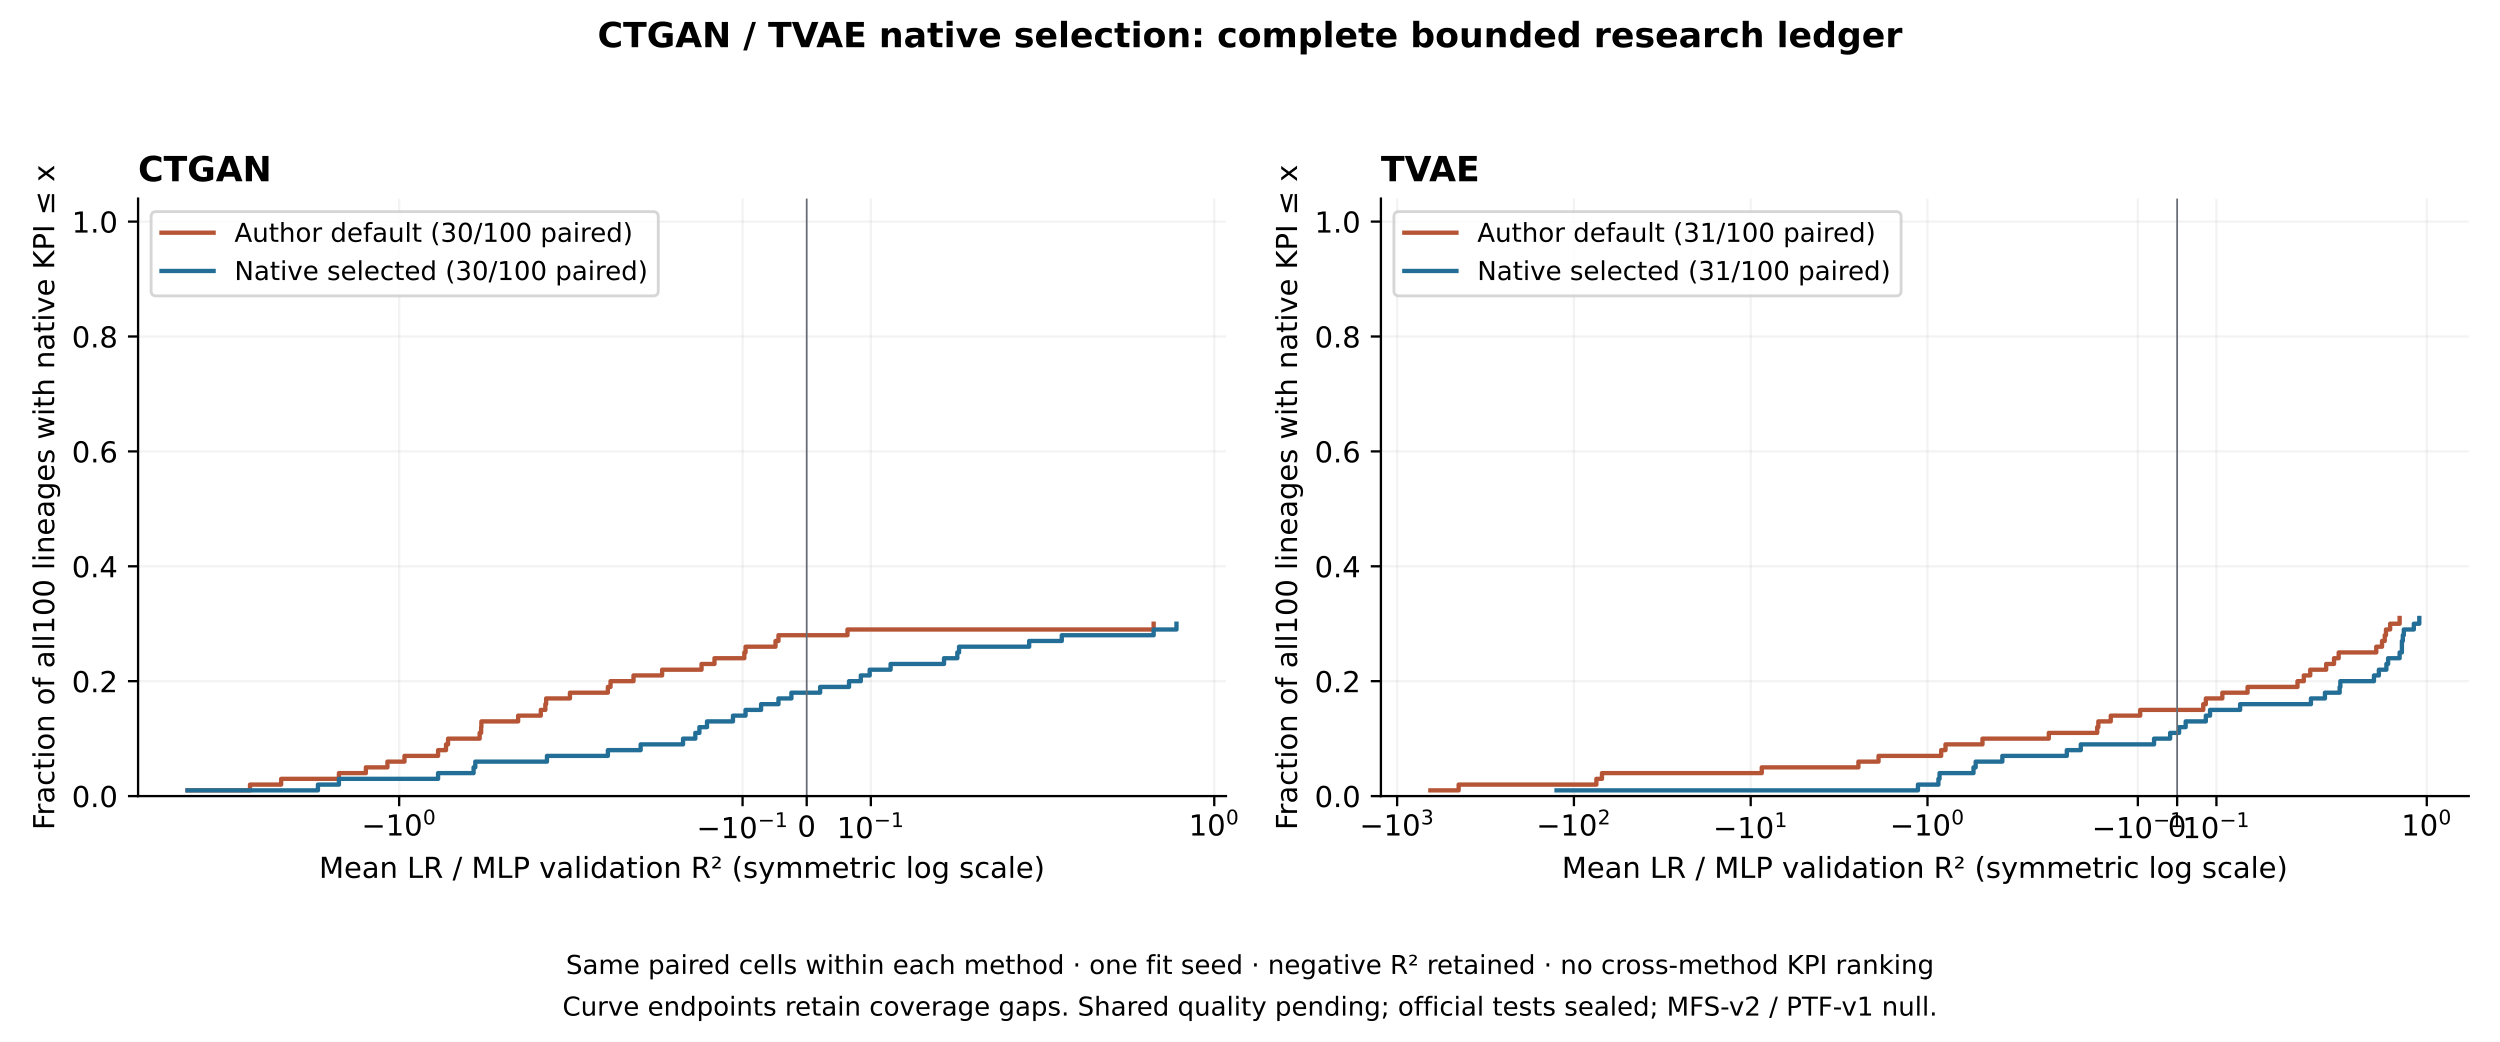
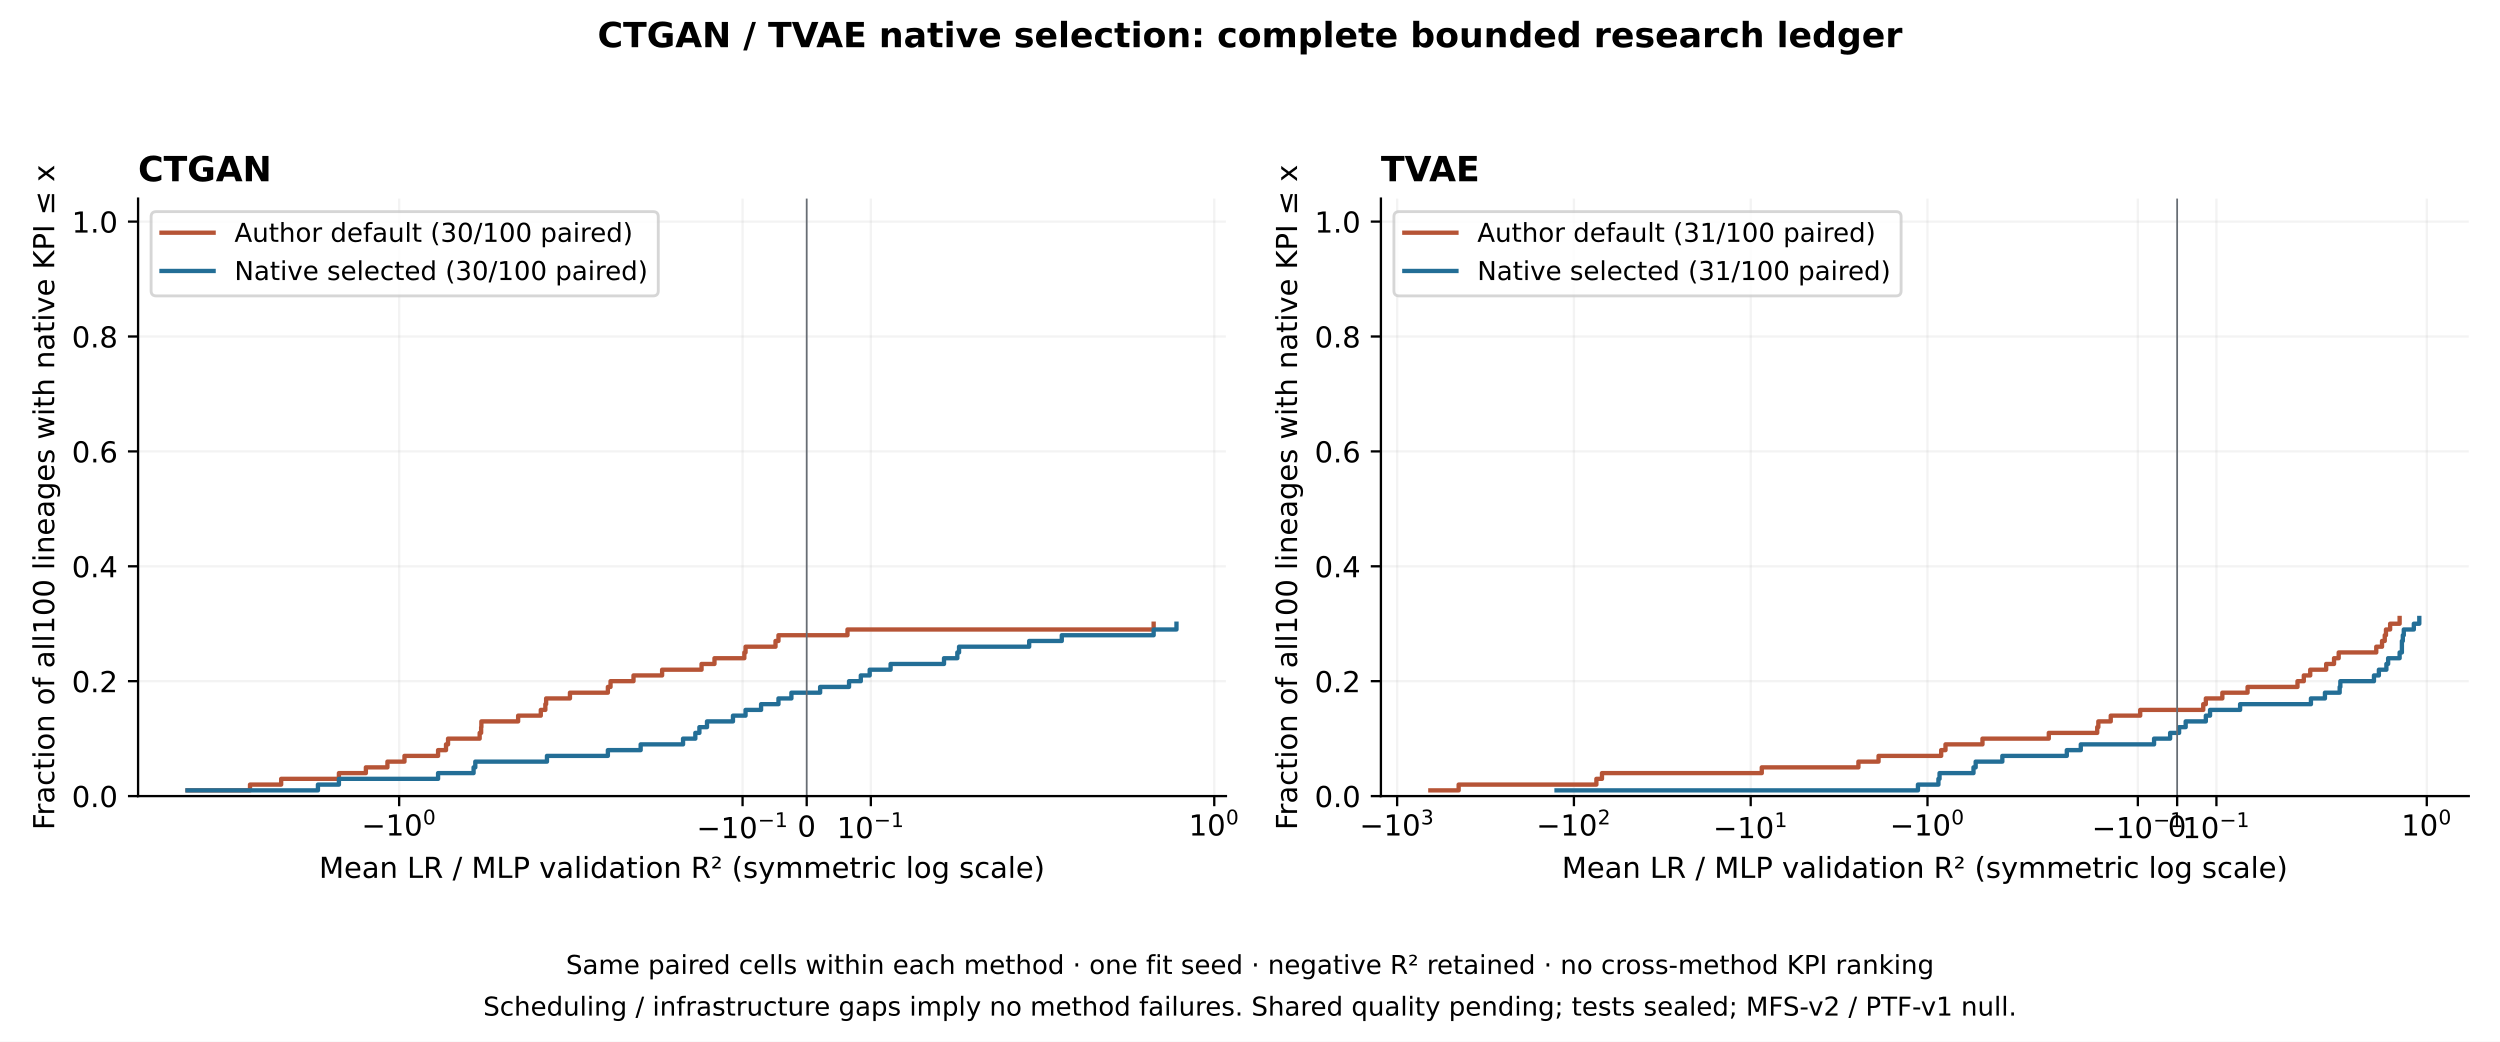
<svg xmlns="http://www.w3.org/2000/svg" xmlns:xlink="http://www.w3.org/1999/xlink" width="864pt" height="360pt" viewBox="0 0 864 360" version="1.1">
  <defs>
    <style type="text/css">*{stroke-linejoin: round; stroke-linecap: butt}</style>
  </defs>
  <g id="figure_1">
    <g id="patch_1">
      <path d="M 0 360 L 864 360 L 864 0 L 0 0 z " style="fill: #ffffff" />
    </g>
    <g id="axes_1">
      <g id="patch_2">
        <path d="M 47.72 275.128 L 423.678 275.128 L 423.678 68.64 L 47.72 68.64 z " style="fill: #ffffff" />
      </g>
      <g id="matplotlib.axis_1">
        <g id="xtick_1">
          <g id="line2d_1">
            <path d="M 137.946 275.128 L 137.946 68.64 " clip-path="url(#pdb4e4f8095)" style="fill: none; stroke: #b0b0b0; stroke-opacity: 0.15; stroke-width: 0.8; stroke-linecap: square" />
          </g>
          <g id="line2d_2">
            <defs>
              <path id="m4a3f450a0a" d="M 0 0 L 0 3.5 " style="stroke: #000000; stroke-width: 0.8" />
            </defs>
            <g>
              <use xlink:href="#m4a3f450a0a" x="137.946" y="275.128" style="stroke: #000000; stroke-width: 0.8" />
            </g>
          </g>
          <g id="text_1">
            <g transform="translate(124.9459 289.7264)">
              <text>
                <tspan x="0" y="-0.977" style="font-size: 10px; font-family: 'DejaVu Sans'">−</tspan>
                <tspan x="8.379" y="-0.977" style="font-size: 10px; font-family: 'DejaVu Sans'">1</tspan>
                <tspan x="14.741" y="-0.977" style="font-size: 10px; font-family: 'DejaVu Sans'">0</tspan>
                <tspan x="21.199" y="-4.805" style="font-size: 7px; font-family: 'DejaVu Sans'">0</tspan>
              </text>
            </g>
          </g>
        </g>
        <g id="xtick_2">
          <g id="line2d_3">
            <path d="M 256.632 275.128 L 256.632 68.64 " clip-path="url(#pdb4e4f8095)" style="fill: none; stroke: #b0b0b0; stroke-opacity: 0.15; stroke-width: 0.8; stroke-linecap: square" />
          </g>
          <g id="line2d_4">
            <g>
              <use xlink:href="#m4a3f450a0a" x="256.632" y="275.128" style="stroke: #000000; stroke-width: 0.8" />
            </g>
          </g>
          <g id="text_2">
            <g transform="translate(240.7318 289.7264)">
              <text>
                <tspan x="0" y="-0.064" style="font-size: 10px; font-family: 'DejaVu Sans'">−</tspan>
                <tspan x="8.379" y="-0.064" style="font-size: 10px; font-family: 'DejaVu Sans'">1</tspan>
                <tspan x="14.741" y="-0.064" style="font-size: 10px; font-family: 'DejaVu Sans'">0</tspan>
                <tspan x="21.199" y="-3.892" style="font-size: 7px; font-family: 'DejaVu Sans'">−</tspan>
                <tspan x="27.064" y="-3.892" style="font-size: 7px; font-family: 'DejaVu Sans'">1</tspan>
              </text>
            </g>
          </g>
        </g>
        <g id="xtick_3">
          <g id="line2d_5">
            <path d="M 278.797 275.128 L 278.797 68.64 " clip-path="url(#pdb4e4f8095)" style="fill: none; stroke: #b0b0b0; stroke-opacity: 0.15; stroke-width: 0.8; stroke-linecap: square" />
          </g>
          <g id="line2d_6">
            <g>
              <use xlink:href="#m4a3f450a0a" x="278.797" y="275.128" style="stroke: #000000; stroke-width: 0.8" />
            </g>
          </g>
          <g id="text_3">
            <g transform="translate(275.5969 289.7264)">
              <text>
                <tspan x="0" y="-0.578" style="font-size: 10px; font-family: 'DejaVu Sans'">0</tspan>
              </text>
            </g>
          </g>
        </g>
        <g id="xtick_4">
          <g id="line2d_7">
            <path d="M 300.962 275.128 L 300.962 68.64 " clip-path="url(#pdb4e4f8095)" style="fill: none; stroke: #b0b0b0; stroke-opacity: 0.15; stroke-width: 0.8; stroke-linecap: square" />
          </g>
          <g id="line2d_8">
            <g>
              <use xlink:href="#m4a3f450a0a" x="300.962" y="275.128" style="stroke: #000000; stroke-width: 0.8" />
            </g>
          </g>
          <g id="text_4">
            <g transform="translate(289.212 289.7264)">
              <text>
                <tspan x="0" y="-0.064" style="font-size: 10px; font-family: 'DejaVu Sans'">1</tspan>
                <tspan x="6.362" y="-0.064" style="font-size: 10px; font-family: 'DejaVu Sans'">0</tspan>
                <tspan x="12.82" y="-3.892" style="font-size: 7px; font-family: 'DejaVu Sans'">−</tspan>
                <tspan x="18.686" y="-3.892" style="font-size: 7px; font-family: 'DejaVu Sans'">1</tspan>
              </text>
            </g>
          </g>
        </g>
        <g id="xtick_5">
          <g id="line2d_9">
            <path d="M 419.648 275.128 L 419.648 68.64 " clip-path="url(#pdb4e4f8095)" style="fill: none; stroke: #b0b0b0; stroke-opacity: 0.15; stroke-width: 0.8; stroke-linecap: square" />
          </g>
          <g id="line2d_10">
            <g>
              <use xlink:href="#m4a3f450a0a" x="419.648" y="275.128" style="stroke: #000000; stroke-width: 0.8" />
            </g>
          </g>
          <g id="text_5">
            <g transform="translate(410.8479 289.7264)">
              <text>
                <tspan x="0" y="-0.977" style="font-size: 10px; font-family: 'DejaVu Sans'">1</tspan>
                <tspan x="6.362" y="-0.977" style="font-size: 10px; font-family: 'DejaVu Sans'">0</tspan>
                <tspan x="12.82" y="-4.805" style="font-size: 7px; font-family: 'DejaVu Sans'">0</tspan>
              </text>
            </g>
          </g>
        </g>
        <g id="text_6">
          <text style="font-size: 10px; font-family: 'DejaVu Sans'; text-anchor: middle" x="235.699" y="303.405" transform="rotate(-0 235.6991 303.4046)">Mean LR / MLP validation R² (symmetric log scale)</text>
        </g>
      </g>
      <g id="matplotlib.axis_2">
        <g id="ytick_1">
          <g id="line2d_11">
            <path d="M 47.72 275.128 L 423.678 275.128 " clip-path="url(#pdb4e4f8095)" style="fill: none; stroke: #b0b0b0; stroke-opacity: 0.15; stroke-width: 0.8; stroke-linecap: square" />
          </g>
          <g id="line2d_12">
            <defs>
              <path id="mb7eb2adcc9" d="M 0 0 L -3.5 0 " style="stroke: #000000; stroke-width: 0.8" />
            </defs>
            <g>
              <use xlink:href="#mb7eb2adcc9" x="47.72" y="275.128" style="stroke: #000000; stroke-width: 0.8" />
            </g>
          </g>
          <g id="text_7">
            <text style="font-size: 10px; font-family: 'DejaVu Sans'; text-anchor: end" x="40.72" y="278.927" transform="rotate(-0 40.72 278.9272)">0.0</text>
          </g>
        </g>
        <g id="ytick_2">
          <g id="line2d_13">
            <path d="M 47.72 235.419 L 423.678 235.419 " clip-path="url(#pdb4e4f8095)" style="fill: none; stroke: #b0b0b0; stroke-opacity: 0.15; stroke-width: 0.8; stroke-linecap: square" />
          </g>
          <g id="line2d_14">
            <g>
              <use xlink:href="#mb7eb2adcc9" x="47.72" y="235.419" style="stroke: #000000; stroke-width: 0.8" />
            </g>
          </g>
          <g id="text_8">
            <text style="font-size: 10px; font-family: 'DejaVu Sans'; text-anchor: end" x="40.72" y="239.218" transform="rotate(-0 40.72 239.218)">0.2</text>
          </g>
        </g>
        <g id="ytick_3">
          <g id="line2d_15">
            <path d="M 47.72 195.71 L 423.678 195.71 " clip-path="url(#pdb4e4f8095)" style="fill: none; stroke: #b0b0b0; stroke-opacity: 0.15; stroke-width: 0.8; stroke-linecap: square" />
          </g>
          <g id="line2d_16">
            <g>
              <use xlink:href="#mb7eb2adcc9" x="47.72" y="195.71" style="stroke: #000000; stroke-width: 0.8" />
            </g>
          </g>
          <g id="text_9">
            <text style="font-size: 10px; font-family: 'DejaVu Sans'; text-anchor: end" x="40.72" y="199.509" transform="rotate(-0 40.72 199.5088)">0.4</text>
          </g>
        </g>
        <g id="ytick_4">
          <g id="line2d_17">
            <path d="M 47.72 156 L 423.678 156 " clip-path="url(#pdb4e4f8095)" style="fill: none; stroke: #b0b0b0; stroke-opacity: 0.15; stroke-width: 0.8; stroke-linecap: square" />
          </g>
          <g id="line2d_18">
            <g>
              <use xlink:href="#mb7eb2adcc9" x="47.72" y="156" style="stroke: #000000; stroke-width: 0.8" />
            </g>
          </g>
          <g id="text_10">
            <text style="font-size: 10px; font-family: 'DejaVu Sans'; text-anchor: end" x="40.72" y="159.8" transform="rotate(-0 40.72 159.7995)">0.6</text>
          </g>
        </g>
        <g id="ytick_5">
          <g id="line2d_19">
            <path d="M 47.72 116.291 L 423.678 116.291 " clip-path="url(#pdb4e4f8095)" style="fill: none; stroke: #b0b0b0; stroke-opacity: 0.15; stroke-width: 0.8; stroke-linecap: square" />
          </g>
          <g id="line2d_20">
            <g>
              <use xlink:href="#mb7eb2adcc9" x="47.72" y="116.291" style="stroke: #000000; stroke-width: 0.8" />
            </g>
          </g>
          <g id="text_11">
            <text style="font-size: 10px; font-family: 'DejaVu Sans'; text-anchor: end" x="40.72" y="120.09" transform="rotate(-0 40.72 120.0903)">0.8</text>
          </g>
        </g>
        <g id="ytick_6">
          <g id="line2d_21">
            <path d="M 47.72 76.582 L 423.678 76.582 " clip-path="url(#pdb4e4f8095)" style="fill: none; stroke: #b0b0b0; stroke-opacity: 0.15; stroke-width: 0.8; stroke-linecap: square" />
          </g>
          <g id="line2d_22">
            <g>
              <use xlink:href="#mb7eb2adcc9" x="47.72" y="76.582" style="stroke: #000000; stroke-width: 0.8" />
            </g>
          </g>
          <g id="text_12">
            <text style="font-size: 10px; font-family: 'DejaVu Sans'; text-anchor: end" x="40.72" y="80.381" transform="rotate(-0 40.72 80.38107)">1.0</text>
          </g>
        </g>
        <g id="text_13">
          <text style="font-size: 10px; font-family: 'DejaVu Sans'; text-anchor: middle" x="18.737" y="171.884" transform="rotate(-90 18.73719 171.884)">Fraction of all100 lineages with native KPI ≤ x</text>
        </g>
      </g>
      <g id="line2d_23">
        <path d="M 64.809 273.143 L 86.402 273.143 L 86.402 271.157 L 97.169 271.157 L 97.169 269.172 L 117.129 269.172 L 117.129 267.186 L 126.445 267.186 L 126.445 265.201 L 133.895 265.201 L 133.895 263.215 L 139.784 263.215 L 139.784 261.23 L 151.397 261.23 L 151.397 259.244 L 154.14 259.244 L 154.14 257.259 L 154.843 257.259 L 154.843 255.273 L 165.77 255.273 L 165.77 253.288 L 166.28 253.288 L 166.28 251.302 L 166.366 251.302 L 166.366 249.317 L 179.067 249.317 L 179.067 247.332 L 186.899 247.332 L 186.899 245.346 L 188.469 245.346 L 188.469 243.361 L 188.743 243.361 L 188.743 241.375 L 196.974 241.375 L 196.974 239.39 L 210.079 239.39 L 210.079 237.404 L 210.999 237.404 L 210.999 235.419 L 218.937 235.419 L 218.937 233.433 L 228.825 233.433 L 228.825 231.448 L 242.454 231.448 L 242.454 229.462 L 246.924 229.462 L 246.924 227.477 L 257.241 227.477 L 257.241 225.491 L 257.663 225.491 L 257.663 223.506 L 268.016 223.506 L 268.016 221.521 L 269.037 221.521 L 269.037 219.535 L 292.891 219.535 L 292.891 217.55 L 398.701 217.55 L 398.701 215.564 " clip-path="url(#pdb4e4f8095)" style="fill: none; stroke: #b65436; stroke-width: 1.5; stroke-linecap: square" />
      </g>
      <g id="line2d_24">
        <path d="M 64.809 273.143 L 109.878 273.143 L 109.878 271.157 L 117.129 271.157 L 117.129 269.172 L 151.397 269.172 L 151.397 267.186 L 163.67 267.186 L 163.67 265.201 L 164.263 265.201 L 164.263 263.215 L 189.03 263.215 L 189.03 261.23 L 210.079 261.23 L 210.079 259.244 L 221.412 259.244 L 221.412 257.259 L 236.064 257.259 L 236.064 255.273 L 240.305 255.273 L 240.305 253.288 L 241.713 253.288 L 241.713 251.302 L 244.34 251.302 L 244.34 249.317 L 253.315 249.317 L 253.315 247.332 L 257.663 247.332 L 257.663 245.346 L 263.03 245.346 L 263.03 243.361 L 269.037 243.361 L 269.037 241.375 L 273.509 241.375 L 273.509 239.39 L 283.436 239.39 L 283.436 237.404 L 293.428 237.404 L 293.428 235.419 L 297.496 235.419 L 297.496 233.433 L 300.566 233.433 L 300.566 231.448 L 307.791 231.448 L 307.791 229.462 L 326.252 229.462 L 326.252 227.477 L 330.848 227.477 L 330.848 225.491 L 331.449 225.491 L 331.449 223.506 L 355.681 223.506 L 355.681 221.521 L 366.95 221.521 L 366.95 219.535 L 398.701 219.535 L 398.701 217.55 L 406.589 217.55 L 406.589 215.564 " clip-path="url(#pdb4e4f8095)" style="fill: none; stroke: #236e96; stroke-width: 1.5; stroke-linecap: square" />
      </g>
      <g id="line2d_25">
        <path d="M 278.797 275.128 L 278.797 68.64 " clip-path="url(#pdb4e4f8095)" style="fill: none; stroke: #676d74; stroke-width: 0.6; stroke-linecap: square" />
      </g>
      <g id="patch_3">
        <path d="M 47.72 275.128 L 47.72 68.64 " style="fill: none; stroke: #000000; stroke-width: 0.8; stroke-linejoin: miter; stroke-linecap: square" />
      </g>
      <g id="patch_4">
        <path d="M 47.72 275.128 L 423.678 275.128 " style="fill: none; stroke: #000000; stroke-width: 0.8; stroke-linejoin: miter; stroke-linecap: square" />
      </g>
      <g id="text_14">
        <text style="font-weight: 700; font-size: 12px; font-family: 'DejaVu Sans'; text-anchor: start" x="47.72" y="62.64" transform="rotate(-0 47.72 62.64)">CTGAN</text>
      </g>
      <g id="legend_1">
        <g id="patch_5">
          <path d="M 54.02 102.261 L 225.699 102.261 Q 227.499 102.261 227.499 100.461 L 227.499 74.94 Q 227.499 73.14 225.699 73.14 L 54.02 73.14 Q 52.22 73.14 52.22 74.94 L 52.22 100.461 Q 52.22 102.261 54.02 102.261 z " style="fill: #ffffff; opacity: 0.8; stroke: #cccccc; stroke-linejoin: miter" />
        </g>
        <g id="line2d_26">
          <path d="M 55.82 80.429 L 64.82 80.429 L 64.82 80.429 L 73.82 80.429 L 73.82 80.429 " style="fill: none; stroke: #b65436; stroke-width: 1.5; stroke-linecap: square" />
        </g>
        <g id="text_15">
          <text style="font-size: 9px; font-family: 'DejaVu Sans'; text-anchor: start" x="81.02" y="83.579" transform="rotate(-0 81.02 83.57859)">Author default (30/100 paired)</text>
        </g>
        <g id="line2d_27">
          <path d="M 55.82 93.639 L 64.82 93.639 L 64.82 93.639 L 73.82 93.639 L 73.82 93.639 " style="fill: none; stroke: #236e96; stroke-width: 1.5; stroke-linecap: square" />
        </g>
        <g id="text_16">
          <text style="font-size: 9px; font-family: 'DejaVu Sans'; text-anchor: start" x="81.02" y="96.789" transform="rotate(-0 81.02 96.78891)">Native selected (30/100 paired)</text>
        </g>
      </g>
    </g>
    <g id="axes_2">
      <g id="patch_6">
        <path d="M 477.242 275.128 L 853.2 275.128 L 853.2 68.64 L 477.242 68.64 z " style="fill: #ffffff" />
      </g>
      <g id="matplotlib.axis_3">
        <g id="xtick_6">
          <g id="line2d_28">
            <path d="M 482.848 275.128 L 482.848 68.64 " clip-path="url(#p3df263ceb0)" style="fill: none; stroke: #b0b0b0; stroke-opacity: 0.15; stroke-width: 0.8; stroke-linecap: square" />
          </g>
          <g id="line2d_29">
            <g>
              <use xlink:href="#m4a3f450a0a" x="482.848" y="275.128" style="stroke: #000000; stroke-width: 0.8" />
            </g>
          </g>
          <g id="text_17">
            <g transform="translate(469.8484 289.7264)">
              <text>
                <tspan x="0" y="-0.977" style="font-size: 10px; font-family: 'DejaVu Sans'">−</tspan>
                <tspan x="8.379" y="-0.977" style="font-size: 10px; font-family: 'DejaVu Sans'">1</tspan>
                <tspan x="14.741" y="-0.977" style="font-size: 10px; font-family: 'DejaVu Sans'">0</tspan>
                <tspan x="21.199" y="-4.805" style="font-size: 7px; font-family: 'DejaVu Sans'">3</tspan>
              </text>
            </g>
          </g>
        </g>
        <g id="xtick_7">
          <g id="line2d_30">
            <path d="M 543.946 275.128 L 543.946 68.64 " clip-path="url(#p3df263ceb0)" style="fill: none; stroke: #b0b0b0; stroke-opacity: 0.15; stroke-width: 0.8; stroke-linecap: square" />
          </g>
          <g id="line2d_31">
            <g>
              <use xlink:href="#m4a3f450a0a" x="543.946" y="275.128" style="stroke: #000000; stroke-width: 0.8" />
            </g>
          </g>
          <g id="text_18">
            <g transform="translate(530.9455 289.7264)">
              <text>
                <tspan x="0" y="-0.977" style="font-size: 10px; font-family: 'DejaVu Sans'">−</tspan>
                <tspan x="8.379" y="-0.977" style="font-size: 10px; font-family: 'DejaVu Sans'">1</tspan>
                <tspan x="14.741" y="-0.977" style="font-size: 10px; font-family: 'DejaVu Sans'">0</tspan>
                <tspan x="21.199" y="-4.805" style="font-size: 7px; font-family: 'DejaVu Sans'">2</tspan>
              </text>
            </g>
          </g>
        </g>
        <g id="xtick_8">
          <g id="line2d_32">
            <path d="M 605.043 275.128 L 605.043 68.64 " clip-path="url(#p3df263ceb0)" style="fill: none; stroke: #b0b0b0; stroke-opacity: 0.15; stroke-width: 0.8; stroke-linecap: square" />
          </g>
          <g id="line2d_33">
            <g>
              <use xlink:href="#m4a3f450a0a" x="605.043" y="275.128" style="stroke: #000000; stroke-width: 0.8" />
            </g>
          </g>
          <g id="text_19">
            <g transform="translate(592.0426 289.7264)">
              <text>
                <tspan x="0" y="-0.064" style="font-size: 10px; font-family: 'DejaVu Sans'">−</tspan>
                <tspan x="8.379" y="-0.064" style="font-size: 10px; font-family: 'DejaVu Sans'">1</tspan>
                <tspan x="14.741" y="-0.064" style="font-size: 10px; font-family: 'DejaVu Sans'">0</tspan>
                <tspan x="21.199" y="-3.892" style="font-size: 7px; font-family: 'DejaVu Sans'">1</tspan>
              </text>
            </g>
          </g>
        </g>
        <g id="xtick_9">
          <g id="line2d_34">
            <path d="M 666.14 275.128 L 666.14 68.64 " clip-path="url(#p3df263ceb0)" style="fill: none; stroke: #b0b0b0; stroke-opacity: 0.15; stroke-width: 0.8; stroke-linecap: square" />
          </g>
          <g id="line2d_35">
            <g>
              <use xlink:href="#m4a3f450a0a" x="666.14" y="275.128" style="stroke: #000000; stroke-width: 0.8" />
            </g>
          </g>
          <g id="text_20">
            <g transform="translate(653.1398 289.7264)">
              <text>
                <tspan x="0" y="-0.977" style="font-size: 10px; font-family: 'DejaVu Sans'">−</tspan>
                <tspan x="8.379" y="-0.977" style="font-size: 10px; font-family: 'DejaVu Sans'">1</tspan>
                <tspan x="14.741" y="-0.977" style="font-size: 10px; font-family: 'DejaVu Sans'">0</tspan>
                <tspan x="21.199" y="-4.805" style="font-size: 7px; font-family: 'DejaVu Sans'">0</tspan>
              </text>
            </g>
          </g>
        </g>
        <g id="xtick_10">
          <g id="line2d_36">
            <path d="M 738.84 275.128 L 738.84 68.64 " clip-path="url(#p3df263ceb0)" style="fill: none; stroke: #b0b0b0; stroke-opacity: 0.15; stroke-width: 0.8; stroke-linecap: square" />
          </g>
          <g id="line2d_37">
            <g>
              <use xlink:href="#m4a3f450a0a" x="738.84" y="275.128" style="stroke: #000000; stroke-width: 0.8" />
            </g>
          </g>
          <g id="text_21">
            <g transform="translate(722.9404 289.7264)">
              <text>
                <tspan x="0" y="-0.064" style="font-size: 10px; font-family: 'DejaVu Sans'">−</tspan>
                <tspan x="8.379" y="-0.064" style="font-size: 10px; font-family: 'DejaVu Sans'">1</tspan>
                <tspan x="14.741" y="-0.064" style="font-size: 10px; font-family: 'DejaVu Sans'">0</tspan>
                <tspan x="21.199" y="-3.892" style="font-size: 7px; font-family: 'DejaVu Sans'">−</tspan>
                <tspan x="27.064" y="-3.892" style="font-size: 7px; font-family: 'DejaVu Sans'">1</tspan>
              </text>
            </g>
          </g>
        </g>
        <g id="xtick_11">
          <g id="line2d_38">
            <path d="M 752.418 275.128 L 752.418 68.64 " clip-path="url(#p3df263ceb0)" style="fill: none; stroke: #b0b0b0; stroke-opacity: 0.15; stroke-width: 0.8; stroke-linecap: square" />
          </g>
          <g id="line2d_39">
            <g>
              <use xlink:href="#m4a3f450a0a" x="752.418" y="275.128" style="stroke: #000000; stroke-width: 0.8" />
            </g>
          </g>
          <g id="text_22">
            <g transform="translate(749.2175 289.7264)">
              <text>
                <tspan x="0" y="-0.578" style="font-size: 10px; font-family: 'DejaVu Sans'">0</tspan>
              </text>
            </g>
          </g>
        </g>
        <g id="xtick_12">
          <g id="line2d_40">
            <path d="M 765.995 275.128 L 765.995 68.64 " clip-path="url(#p3df263ceb0)" style="fill: none; stroke: #b0b0b0; stroke-opacity: 0.15; stroke-width: 0.8; stroke-linecap: square" />
          </g>
          <g id="line2d_41">
            <g>
              <use xlink:href="#m4a3f450a0a" x="765.995" y="275.128" style="stroke: #000000; stroke-width: 0.8" />
            </g>
          </g>
          <g id="text_23">
            <g transform="translate(754.2447 289.7264)">
              <text>
                <tspan x="0" y="-0.064" style="font-size: 10px; font-family: 'DejaVu Sans'">1</tspan>
                <tspan x="6.362" y="-0.064" style="font-size: 10px; font-family: 'DejaVu Sans'">0</tspan>
                <tspan x="12.82" y="-3.892" style="font-size: 7px; font-family: 'DejaVu Sans'">−</tspan>
                <tspan x="18.686" y="-3.892" style="font-size: 7px; font-family: 'DejaVu Sans'">1</tspan>
              </text>
            </g>
          </g>
        </g>
        <g id="xtick_13">
          <g id="line2d_42">
            <path d="M 838.695 275.128 L 838.695 68.64 " clip-path="url(#p3df263ceb0)" style="fill: none; stroke: #b0b0b0; stroke-opacity: 0.15; stroke-width: 0.8; stroke-linecap: square" />
          </g>
          <g id="line2d_43">
            <g>
              <use xlink:href="#m4a3f450a0a" x="838.695" y="275.128" style="stroke: #000000; stroke-width: 0.8" />
            </g>
          </g>
          <g id="text_24">
            <g transform="translate(829.8953 289.7264)">
              <text>
                <tspan x="0" y="-0.977" style="font-size: 10px; font-family: 'DejaVu Sans'">1</tspan>
                <tspan x="6.362" y="-0.977" style="font-size: 10px; font-family: 'DejaVu Sans'">0</tspan>
                <tspan x="12.82" y="-4.805" style="font-size: 7px; font-family: 'DejaVu Sans'">0</tspan>
              </text>
            </g>
          </g>
        </g>
        <g id="text_25">
          <text style="font-size: 10px; font-family: 'DejaVu Sans'; text-anchor: middle" x="665.221" y="303.405" transform="rotate(-0 665.2209 303.4046)">Mean LR / MLP validation R² (symmetric log scale)</text>
        </g>
      </g>
      <g id="matplotlib.axis_4">
        <g id="ytick_7">
          <g id="line2d_44">
            <path d="M 477.242 275.128 L 853.2 275.128 " clip-path="url(#p3df263ceb0)" style="fill: none; stroke: #b0b0b0; stroke-opacity: 0.15; stroke-width: 0.8; stroke-linecap: square" />
          </g>
          <g id="line2d_45">
            <g>
              <use xlink:href="#mb7eb2adcc9" x="477.242" y="275.128" style="stroke: #000000; stroke-width: 0.8" />
            </g>
          </g>
          <g id="text_26">
            <text style="font-size: 10px; font-family: 'DejaVu Sans'; text-anchor: end" x="470.242" y="278.927" transform="rotate(-0 470.2418 278.9272)">0.0</text>
          </g>
        </g>
        <g id="ytick_8">
          <g id="line2d_46">
            <path d="M 477.242 235.419 L 853.2 235.419 " clip-path="url(#p3df263ceb0)" style="fill: none; stroke: #b0b0b0; stroke-opacity: 0.15; stroke-width: 0.8; stroke-linecap: square" />
          </g>
          <g id="line2d_47">
            <g>
              <use xlink:href="#mb7eb2adcc9" x="477.242" y="235.419" style="stroke: #000000; stroke-width: 0.8" />
            </g>
          </g>
          <g id="text_27">
            <text style="font-size: 10px; font-family: 'DejaVu Sans'; text-anchor: end" x="470.242" y="239.218" transform="rotate(-0 470.2418 239.218)">0.2</text>
          </g>
        </g>
        <g id="ytick_9">
          <g id="line2d_48">
            <path d="M 477.242 195.71 L 853.2 195.71 " clip-path="url(#p3df263ceb0)" style="fill: none; stroke: #b0b0b0; stroke-opacity: 0.15; stroke-width: 0.8; stroke-linecap: square" />
          </g>
          <g id="line2d_49">
            <g>
              <use xlink:href="#mb7eb2adcc9" x="477.242" y="195.71" style="stroke: #000000; stroke-width: 0.8" />
            </g>
          </g>
          <g id="text_28">
            <text style="font-size: 10px; font-family: 'DejaVu Sans'; text-anchor: end" x="470.242" y="199.509" transform="rotate(-0 470.2418 199.5088)">0.4</text>
          </g>
        </g>
        <g id="ytick_10">
          <g id="line2d_50">
            <path d="M 477.242 156 L 853.2 156 " clip-path="url(#p3df263ceb0)" style="fill: none; stroke: #b0b0b0; stroke-opacity: 0.15; stroke-width: 0.8; stroke-linecap: square" />
          </g>
          <g id="line2d_51">
            <g>
              <use xlink:href="#mb7eb2adcc9" x="477.242" y="156" style="stroke: #000000; stroke-width: 0.8" />
            </g>
          </g>
          <g id="text_29">
            <text style="font-size: 10px; font-family: 'DejaVu Sans'; text-anchor: end" x="470.242" y="159.8" transform="rotate(-0 470.2418 159.7995)">0.6</text>
          </g>
        </g>
        <g id="ytick_11">
          <g id="line2d_52">
            <path d="M 477.242 116.291 L 853.2 116.291 " clip-path="url(#p3df263ceb0)" style="fill: none; stroke: #b0b0b0; stroke-opacity: 0.15; stroke-width: 0.8; stroke-linecap: square" />
          </g>
          <g id="line2d_53">
            <g>
              <use xlink:href="#mb7eb2adcc9" x="477.242" y="116.291" style="stroke: #000000; stroke-width: 0.8" />
            </g>
          </g>
          <g id="text_30">
            <text style="font-size: 10px; font-family: 'DejaVu Sans'; text-anchor: end" x="470.242" y="120.09" transform="rotate(-0 470.2418 120.0903)">0.8</text>
          </g>
        </g>
        <g id="ytick_12">
          <g id="line2d_54">
            <path d="M 477.242 76.582 L 853.2 76.582 " clip-path="url(#p3df263ceb0)" style="fill: none; stroke: #b0b0b0; stroke-opacity: 0.15; stroke-width: 0.8; stroke-linecap: square" />
          </g>
          <g id="line2d_55">
            <g>
              <use xlink:href="#mb7eb2adcc9" x="477.242" y="76.582" style="stroke: #000000; stroke-width: 0.8" />
            </g>
          </g>
          <g id="text_31">
            <text style="font-size: 10px; font-family: 'DejaVu Sans'; text-anchor: end" x="470.242" y="80.381" transform="rotate(-0 470.2418 80.38107)">1.0</text>
          </g>
        </g>
        <g id="text_32">
          <text style="font-size: 10px; font-family: 'DejaVu Sans'; text-anchor: middle" x="448.259" y="171.884" transform="rotate(-90 448.259 171.884)">Fraction of all100 lineages with native KPI ≤ x</text>
        </g>
      </g>
      <g id="line2d_56">
        <path d="M 494.331 273.143 L 504.11 273.143 L 504.11 271.157 L 551.71 271.157 L 551.71 269.172 L 553.643 269.172 L 553.643 267.186 L 608.867 267.186 L 608.867 265.201 L 642.266 265.201 L 642.266 263.215 L 649.228 263.215 L 649.228 261.23 L 670.869 261.23 L 670.869 259.244 L 672.362 259.244 L 672.362 257.259 L 685.142 257.259 L 685.142 255.273 L 708.064 255.273 L 708.064 253.288 L 724.798 253.288 L 724.798 251.302 L 725.185 251.302 L 725.185 249.317 L 729.474 249.317 L 729.474 247.332 L 739.652 247.332 L 739.652 245.346 L 761.439 245.346 L 761.439 243.361 L 762.336 243.361 L 762.336 241.375 L 768.043 241.375 L 768.043 239.39 L 776.759 239.39 L 776.759 237.404 L 794.012 237.404 L 794.012 235.419 L 796.194 235.419 L 796.194 233.433 L 798.411 233.433 L 798.411 231.448 L 803.922 231.448 L 803.922 229.462 L 806.642 229.462 L 806.642 227.477 L 808.252 227.477 L 808.252 225.491 L 821.235 225.491 L 821.235 223.506 L 823.227 223.506 L 823.227 221.521 L 824.169 221.521 L 824.169 219.535 L 824.591 219.535 L 824.591 217.55 L 826.029 217.55 L 826.029 215.564 L 829.311 215.564 L 829.311 213.579 " clip-path="url(#p3df263ceb0)" style="fill: none; stroke: #b65436; stroke-width: 1.5; stroke-linecap: square" />
      </g>
      <g id="line2d_57">
        <path d="M 537.944 273.143 L 662.841 273.143 L 662.841 271.157 L 669.918 271.157 L 669.918 269.172 L 670.308 269.172 L 670.308 267.186 L 682.037 267.186 L 682.037 265.201 L 682.789 265.201 L 682.789 263.215 L 692.007 263.215 L 692.007 261.23 L 714.288 261.23 L 714.288 259.244 L 719.118 259.244 L 719.118 257.259 L 744.445 257.259 L 744.445 255.273 L 749.997 255.273 L 749.997 253.288 L 753.099 253.288 L 753.099 251.302 L 755.368 251.302 L 755.368 249.317 L 762.336 249.317 L 762.336 247.332 L 763.79 247.332 L 763.79 245.346 L 774.179 245.346 L 774.179 243.361 L 798.659 243.361 L 798.659 241.375 L 803.499 241.375 L 803.499 239.39 L 808.59 239.39 L 808.59 237.404 L 808.823 237.404 L 808.823 235.419 L 820.441 235.419 L 820.441 233.433 L 822.141 233.433 L 822.141 231.448 L 824.735 231.448 L 824.735 229.462 L 825.334 229.462 L 825.334 227.477 L 829.311 227.477 L 829.311 225.491 L 830.094 225.491 L 830.094 223.506 L 830.099 223.506 L 830.099 221.521 L 830.416 221.521 L 830.416 219.535 L 830.749 219.535 L 830.749 217.55 L 834.221 217.55 L 834.221 215.564 L 836.111 215.564 L 836.111 213.579 " clip-path="url(#p3df263ceb0)" style="fill: none; stroke: #236e96; stroke-width: 1.5; stroke-linecap: square" />
      </g>
      <g id="line2d_58">
        <path d="M 752.418 275.128 L 752.418 68.64 " clip-path="url(#p3df263ceb0)" style="fill: none; stroke: #676d74; stroke-width: 0.6; stroke-linecap: square" />
      </g>
      <g id="patch_7">
        <path d="M 477.242 275.128 L 477.242 68.64 " style="fill: none; stroke: #000000; stroke-width: 0.8; stroke-linejoin: miter; stroke-linecap: square" />
      </g>
      <g id="patch_8">
        <path d="M 477.242 275.128 L 853.2 275.128 " style="fill: none; stroke: #000000; stroke-width: 0.8; stroke-linejoin: miter; stroke-linecap: square" />
      </g>
      <g id="text_33">
        <text style="font-weight: 700; font-size: 12px; font-family: 'DejaVu Sans'; text-anchor: start" x="477.242" y="62.64" transform="rotate(-0 477.2418 62.64)">TVAE</text>
      </g>
      <g id="legend_2">
        <g id="patch_9">
          <path d="M 483.542 102.261 L 655.221 102.261 Q 657.021 102.261 657.021 100.461 L 657.021 74.94 Q 657.021 73.14 655.221 73.14 L 483.542 73.14 Q 481.742 73.14 481.742 74.94 L 481.742 100.461 Q 481.742 102.261 483.542 102.261 z " style="fill: #ffffff; opacity: 0.8; stroke: #cccccc; stroke-linejoin: miter" />
        </g>
        <g id="line2d_59">
          <path d="M 485.342 80.429 L 494.342 80.429 L 494.342 80.429 L 503.342 80.429 L 503.342 80.429 " style="fill: none; stroke: #b65436; stroke-width: 1.5; stroke-linecap: square" />
        </g>
        <g id="text_34">
          <text style="font-size: 9px; font-family: 'DejaVu Sans'; text-anchor: start" x="510.542" y="83.579" transform="rotate(-0 510.5418 83.57859)">Author default (31/100 paired)</text>
        </g>
        <g id="line2d_60">
          <path d="M 485.342 93.639 L 494.342 93.639 L 494.342 93.639 L 503.342 93.639 L 503.342 93.639 " style="fill: none; stroke: #236e96; stroke-width: 1.5; stroke-linecap: square" />
        </g>
        <g id="text_35">
          <text style="font-size: 9px; font-family: 'DejaVu Sans'; text-anchor: start" x="510.542" y="96.789" transform="rotate(-0 510.5418 96.78891)">Native selected (31/100 paired)</text>
        </g>
      </g>
    </g>
    <g id="text_36">
      <text style="font-weight: 700; font-size: 12px; font-family: 'DejaVu Sans'; text-anchor: middle" x="432" y="16.318" transform="rotate(-0 432 16.31812)">CTGAN / TVAE native selection: complete bounded research ledger</text>
    </g>
    <g id="text_37">
      <text style="font-size: 9px; font-family: 'DejaVu Sans'; text-anchor: middle" x="432" y="336.6" transform="rotate(-0 432 336.6)">Same paired cells within each method · one fit seed · negative R² retained · no cross-method KPI ranking</text>
    </g>
    <g id="text_38">
-       <text style="font-size: 9px; font-family: 'DejaVu Sans'; text-anchor: middle" x="432" y="351" transform="rotate(-0 432 351)">Curve endpoints retain coverage gaps. Shared quality pending; official tests sealed; MFS-v2 / PTF-v1 null.</text>
+       <text style="font-size: 9px; font-family: 'DejaVu Sans'; text-anchor: middle" x="432" y="351" transform="rotate(-0 432 351)">Scheduling / infrastructure gaps imply no method failures. Shared quality pending; tests sealed; MFS-v2 / PTF-v1 null.</text>
    </g>
  </g>
  <defs>
    <clipPath id="pdb4e4f8095">
      <rect x="47.72" y="68.64" width="375.958" height="206.488" />
    </clipPath>
    <clipPath id="p3df263ceb0">
      <rect x="477.242" y="68.64" width="375.958" height="206.488" />
    </clipPath>
  </defs>
</svg>
